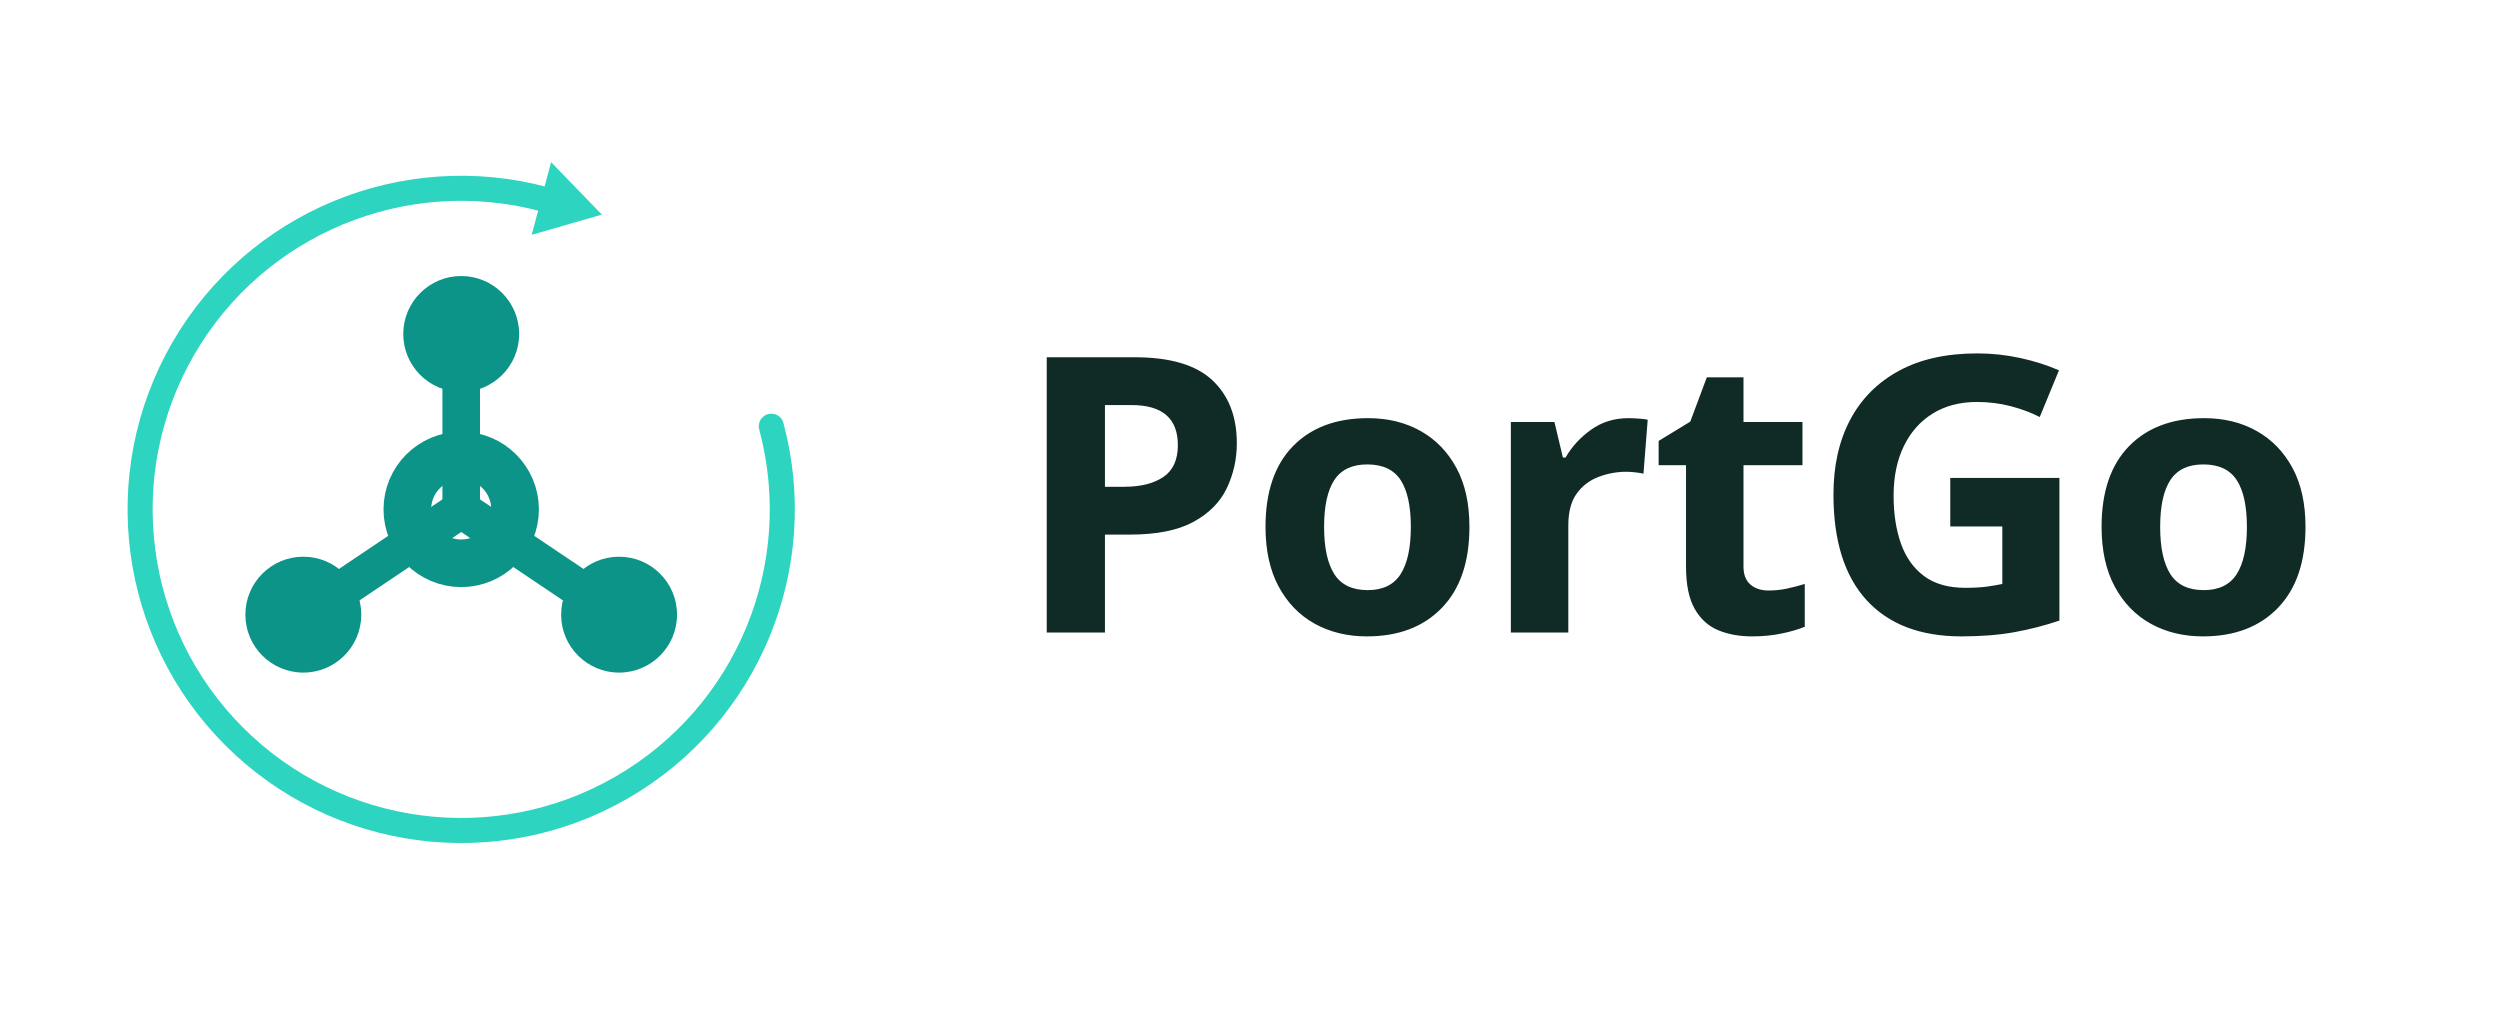
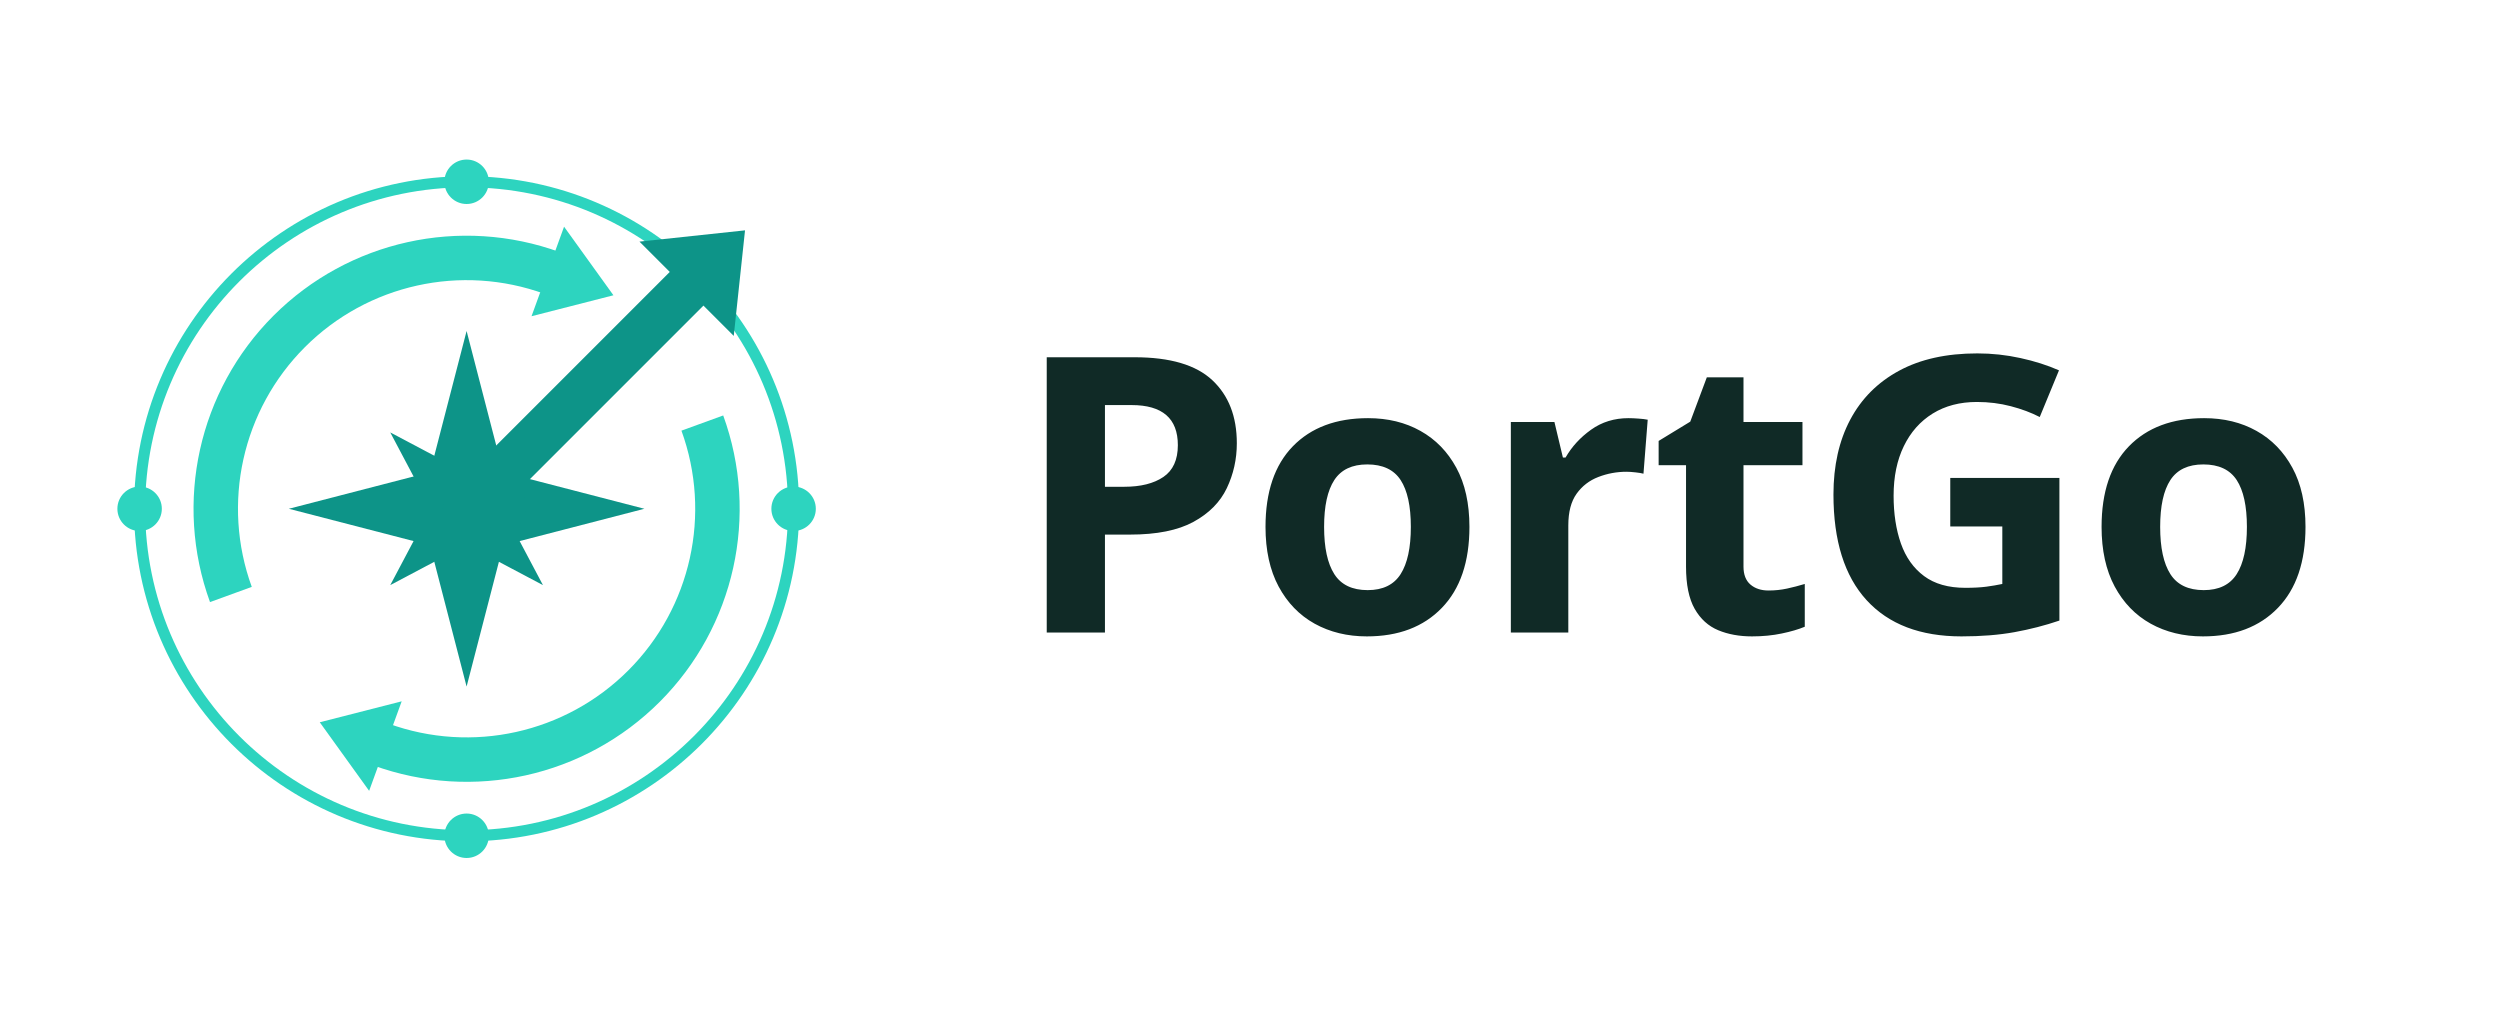
<svg xmlns="http://www.w3.org/2000/svg" viewBox="0 0 830 340" role="img" aria-label="PortGo">
-   <g transform="translate(20,36) scale(0.52)">
-     <path d="M 454.0 202.9 A 205 205 0 1 1 309.1 58.0" fill="none" stroke="#2dd4bf" stroke-width="16" stroke-linecap="round" />
-     <polygon points="345.8,67.8 301.0,80.7 313.4,34.3" fill="#2dd4bf" />
-     <g stroke="#0d9488" stroke-width="24" stroke-linecap="round">
-       <line x1="256" y1="256" x2="256" y2="147.2" />
-       <line x1="256" y1="256" x2="353.6" y2="321.6" />
-       <line x1="256" y1="256" x2="158.4" y2="321.6" />
-     </g>
-     <circle cx="256" cy="144.0" r="37" fill="#0d9488" />
-     <circle cx="356.8" cy="323.2" r="37" fill="#0d9488" />
-     <circle cx="155.2" cy="323.2" r="37" fill="#0d9488" />
-     <circle cx="256" cy="256" r="34.4" fill="none" stroke="#0d9488" stroke-width="30.4" />
+   <g transform="translate(20,34) scale(0.527)">
+     <circle cx="256" cy="256" r="206" fill="none" stroke="#2dd4bf" stroke-width="7" />
+     <circle cx="256.0" cy="50.0" r="14" fill="#2dd4bf" />
+     <circle cx="462.0" cy="256.0" r="14" fill="#2dd4bf" />
+     <circle cx="256.0" cy="462.0" r="14" fill="#2dd4bf" />
+     <circle cx="50.0" cy="256.0" r="14" fill="#2dd4bf" />
+     <path d="M 404.5 202.0 A 158 158 0 0 1 202.0 404.5" fill="none" stroke="#2dd4bf" stroke-width="28" />
+     <polygon points="163.5,390.5 215.1,377.3 194.6,433.7" fill="#2dd4bf" />
+     <path d="M 107.5 310.0 A 158 158 0 0 1 310.0 107.5" fill="none" stroke="#2dd4bf" stroke-width="28" />
+     <polygon points="348.5,121.5 296.9,134.7 317.4,78.3" fill="#2dd4bf" />
+     <polygon points="256.0,144.0 285.0,256.0 227.0,256.0" fill="#0d9488" />
+     <polygon points="368.0,256.0 256.0,285.0 256.0,227.0" fill="#0d9488" />
+     <polygon points="256.0,368.0 227.0,256.0 285.0,256.0" fill="#0d9488" />
+     <polygon points="144.0,256.0 256.0,227.0 256.0,285.0" fill="#0d9488" />
+     <polygon points="304.1,304.1 241.2,270.8 270.8,241.2" fill="#0d9488" />
+     <polygon points="207.9,304.1 241.2,241.2 270.8,270.8" fill="#0d9488" />
+     <polygon points="207.9,207.9 270.8,241.2 241.2,270.8" fill="#0d9488" />
+     <line x1="256" y1="256" x2="394.6" y2="117.4" stroke="#0d9488" stroke-width="30" stroke-linecap="round" />
+     <polygon points="431.4,80.6 424.3,147.1 364.9,87.7" fill="#0d9488" />
+     <circle cx="256" cy="256" r="28" fill="none" stroke="#0d9488" stroke-width="18" />
  </g>
  <text x="336" y="210" font-family="'Space Grotesk','Segoe UI',system-ui,-apple-system,sans-serif" font-size="128" font-weight="700" fill="#102a26" letter-spacing="-2">PortGo</text>
</svg>
